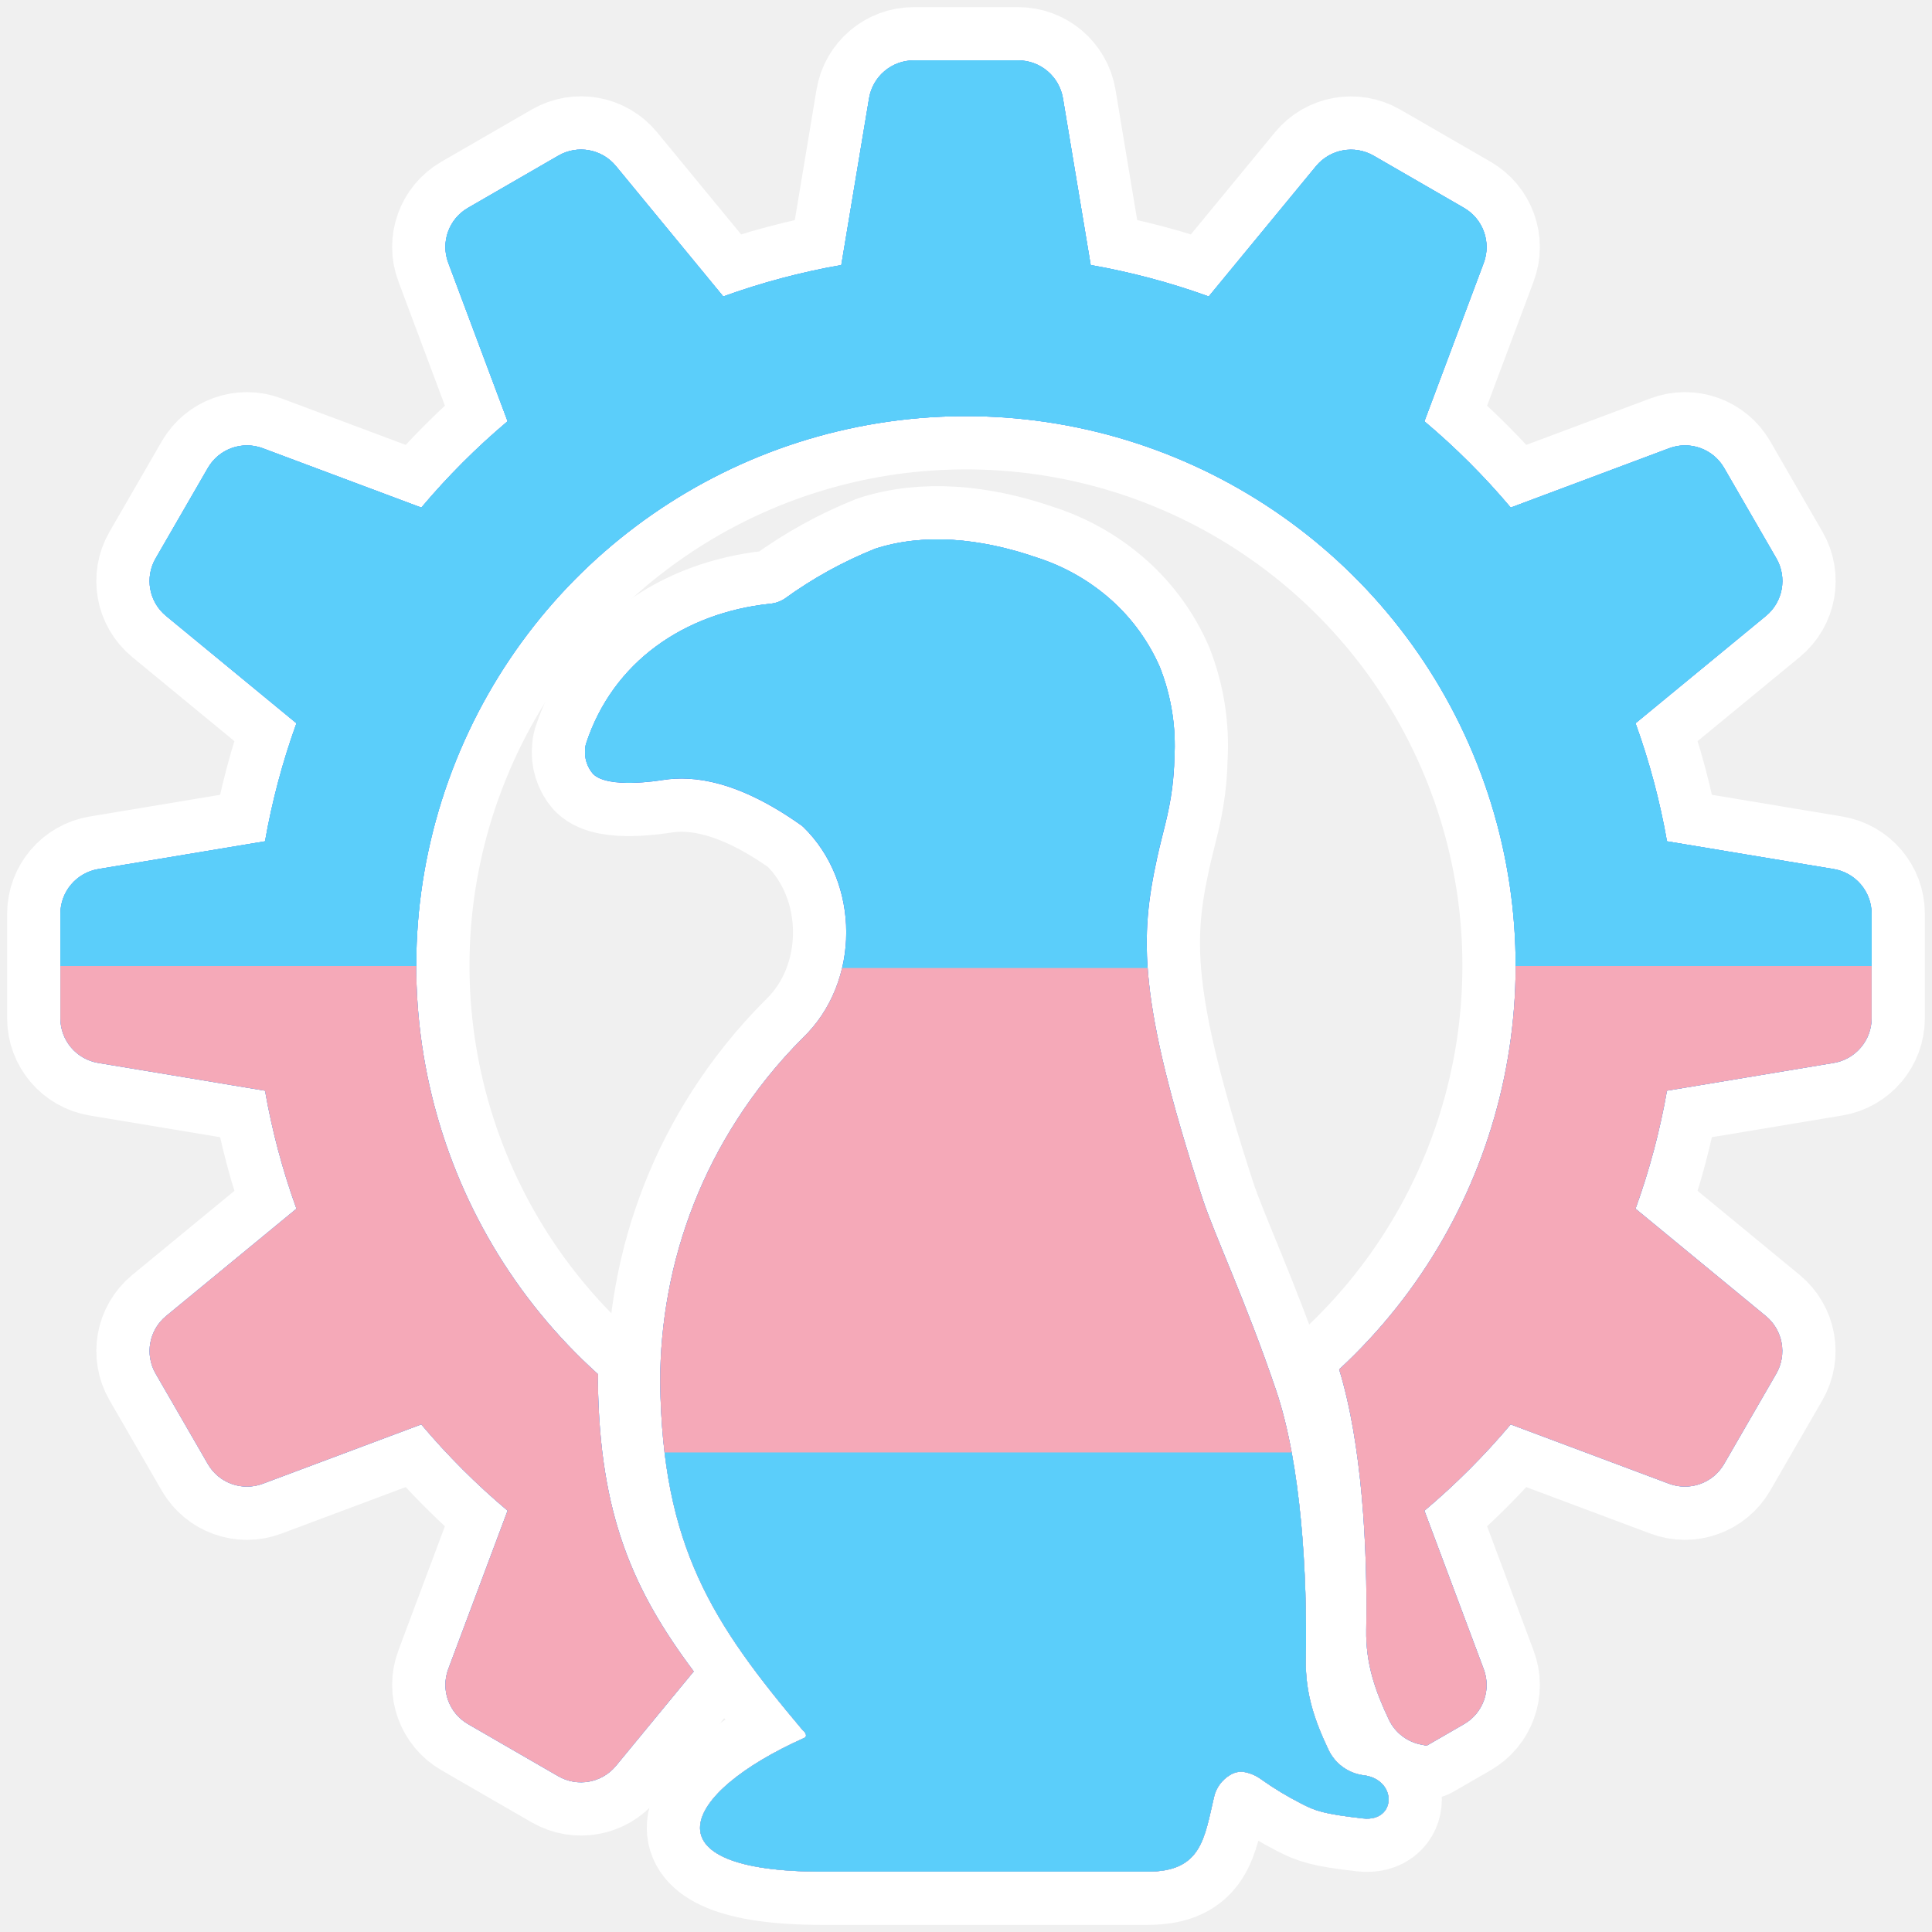
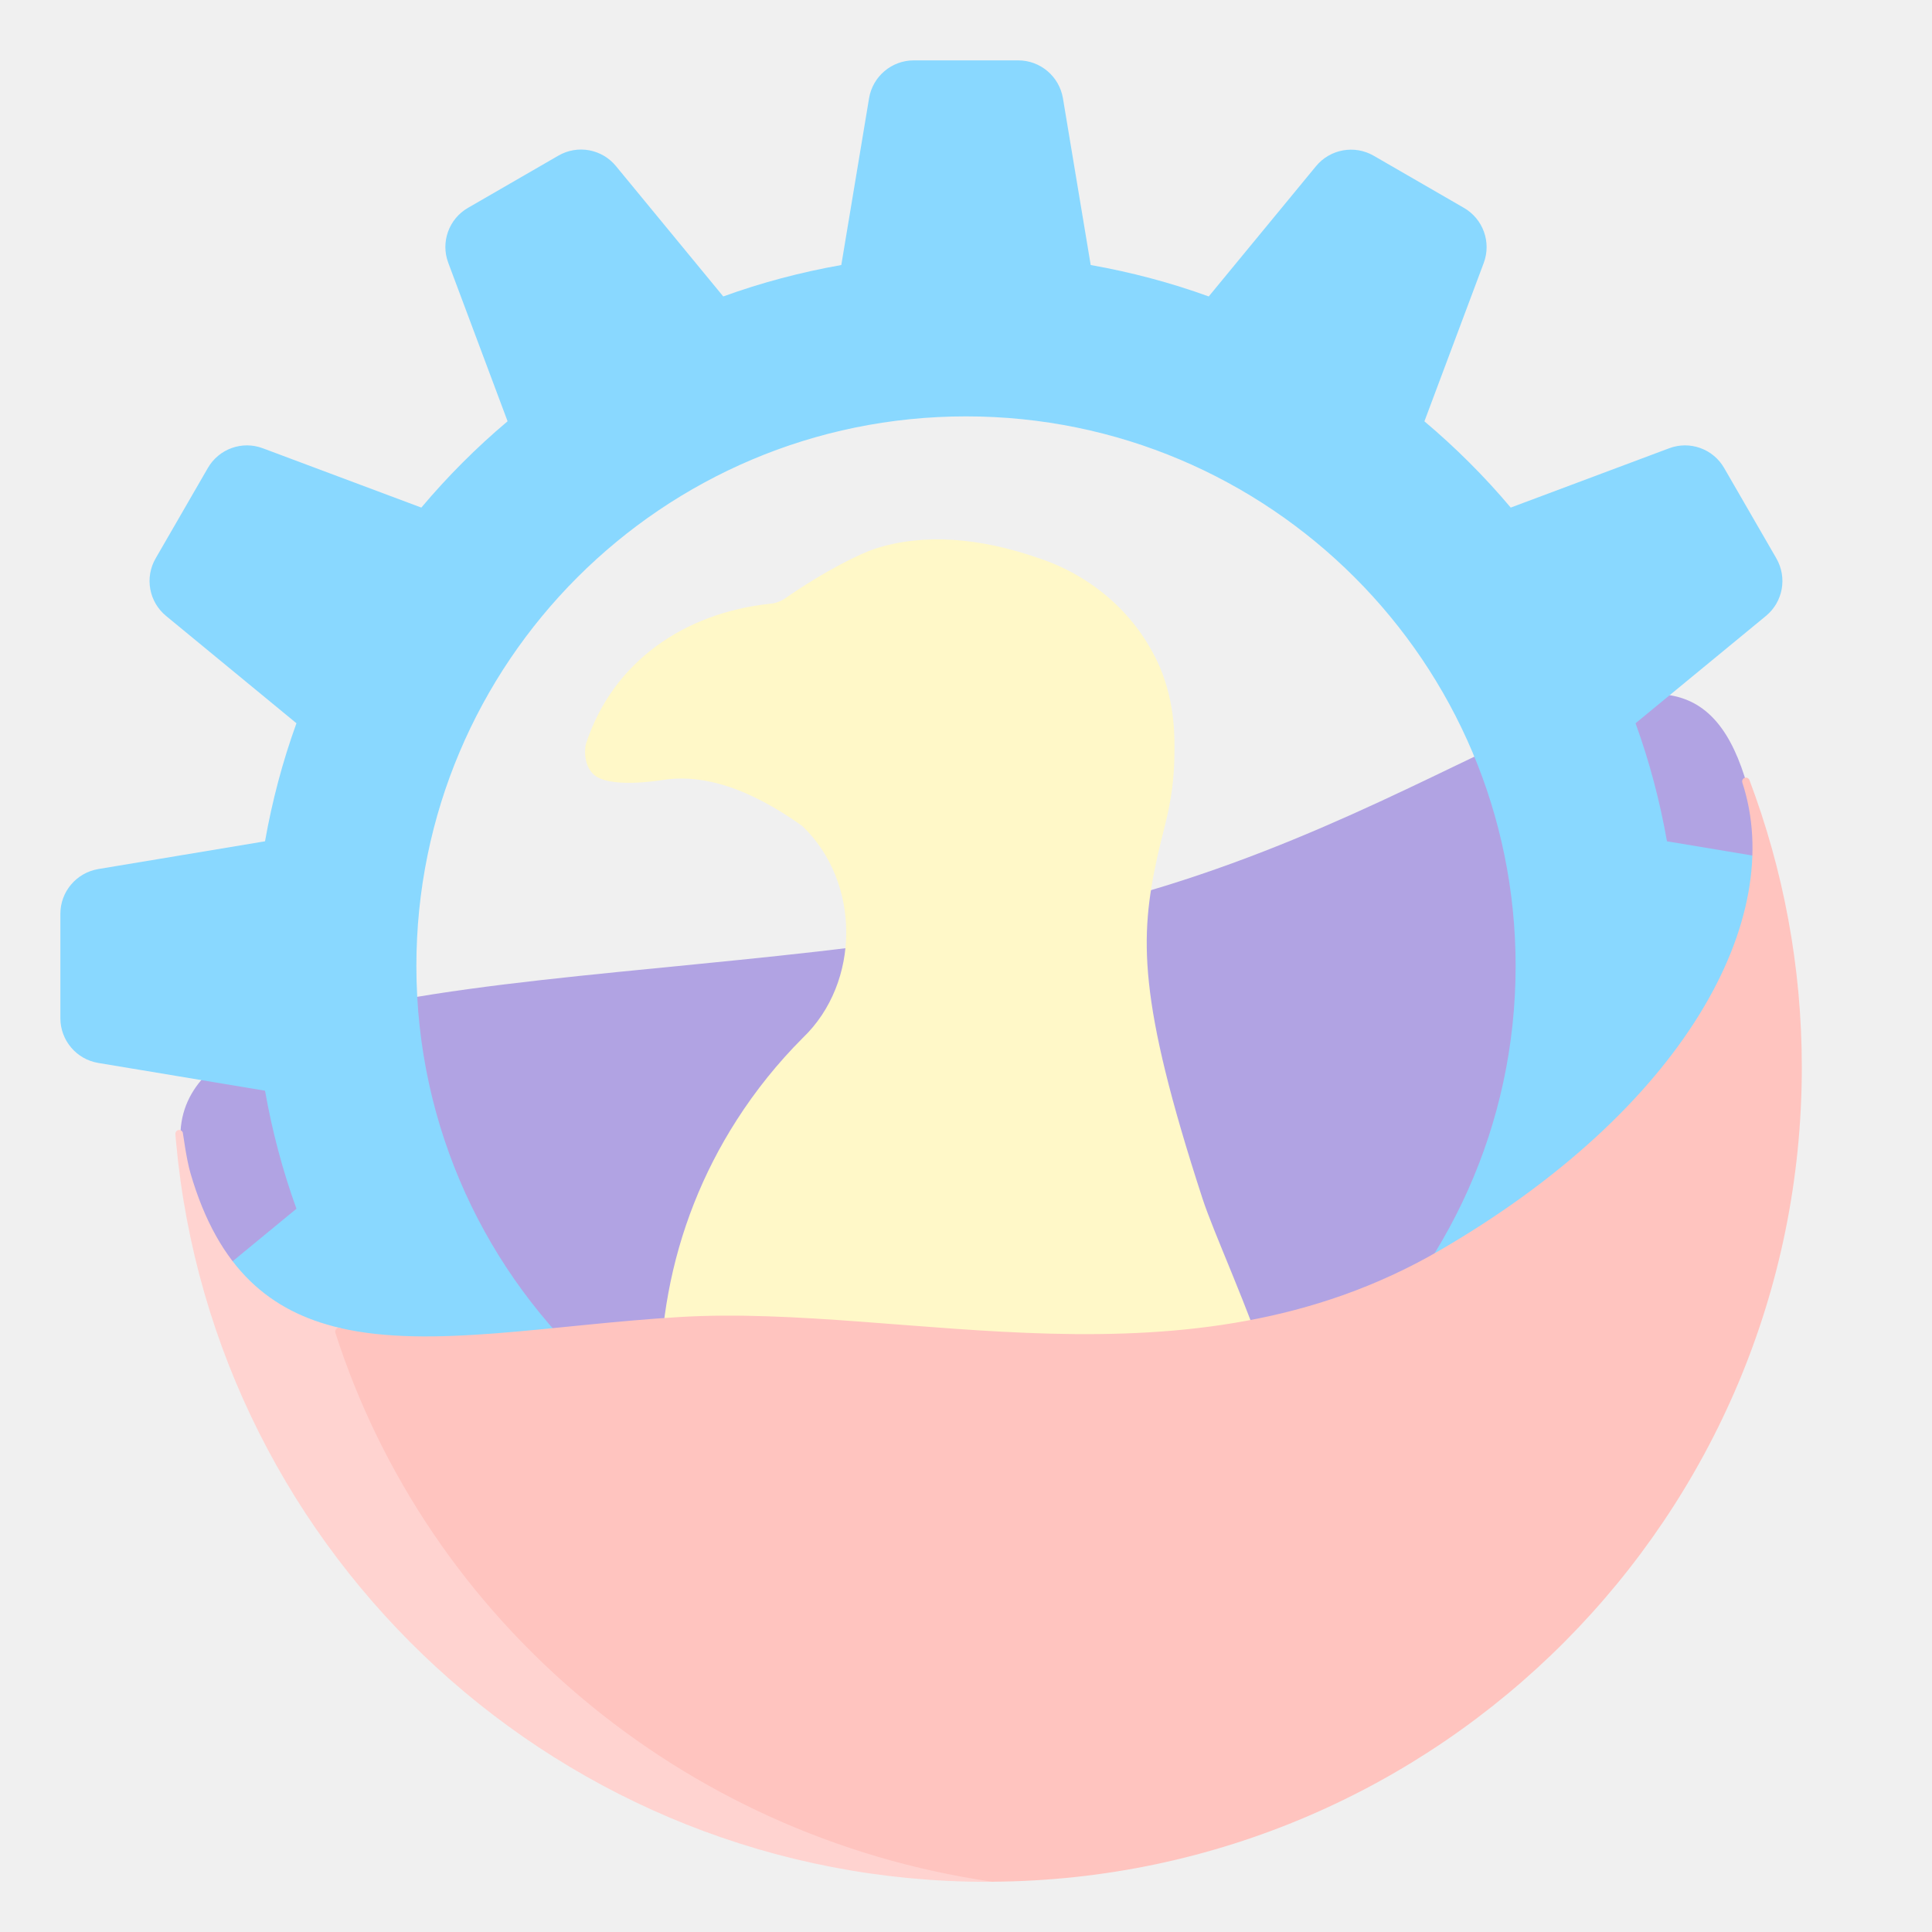
- <svg xmlns="http://www.w3.org/2000/svg" viewBox="0 0 256 256">
+ <svg xmlns="http://www.w3.org/2000/svg" id="Layer_1" viewBox="0 0 1024 1024">
  <defs>
-     <style>.a{fill:none;}.b,.h{fill:#5bcefa;}.b,.c{stroke:#fff;stroke-linecap:round;stroke-linejoin:round;stroke-width:14.109px;}.b,.c,.d,.e,.f,.g,.h,.j{fill-rule:evenodd;}.c,.g{fill:#fff;}.d,.j{fill:#f5a9b8;}.d{fill-opacity:0;}.e{fill:#4242db;}.f{fill:#cc3;}.i{clip-path:url(#a);}.k{clip-path:url(#b);}.l{opacity:0;}</style>
-     <clipPath id="a">
-       <path class="a" d="M121.078,8a6.009,6.009,0,0,0-5.922,5.016l-3.68,22.102a93.746,93.746,0,0,0-15.641,4.164L81.617,22.008a5.984,5.984,0,0,0-7.633-1.383L62.016,27.539a5.979,5.979,0,0,0-2.617,7.289L67.258,55.82a94.909,94.909,0,0,0-11.43,11.438l-21-7.859a5.979,5.979,0,0,0-7.289,2.617L20.625,73.984a5.984,5.984,0,0,0,1.383,7.633L39.281,95.836a93.746,93.746,0,0,0-4.164,15.641l-22.102,3.68A6.017,6.017,0,0,0,8,121.086v13.836a6.009,6.009,0,0,0,5.016,5.922l22.102,3.68a93.72,93.72,0,0,0,4.164,15.64L22.008,174.383a5.998,5.998,0,0,0-1.383,7.633l6.914,11.968a5.979,5.979,0,0,0,7.289,2.617l20.992-7.859a94.911,94.911,0,0,0,11.438,11.43l-7.859,20.983a5.998,5.998,0,0,0,2.617,7.297l11.969,6.914a6.011,6.011,0,0,0,7.633-1.383l10.305-12.515c-8-10.682-12.482-20.72-12.695-38.344,0-.341.018-.683.023-1.024a72.836,72.836,0,1,1,98.195-.648c3.011,9.79,3.78,23.591,3.587,34.507-.08,4.508,1.215,8.135,3.008,11.914a5.973,5.973,0,0,0,4.468,3.328,4.852,4.852,0,0,1,.523.117l4.952-2.858a5.979,5.979,0,0,0,2.617-7.289l-7.859-20.993a94.813,94.813,0,0,0,11.43-11.437l20.983,7.859a5.997,5.997,0,0,0,7.297-2.617l6.914-11.968a6.012,6.012,0,0,0-1.383-7.633l-17.266-14.219a93.616,93.616,0,0,0,4.165-15.64l22.101-3.68A6.017,6.017,0,0,0,248,134.914V121.078a6.008,6.008,0,0,0-5.016-5.922l-22.101-3.68a93.641,93.641,0,0,0-4.165-15.641l17.274-14.219a5.998,5.998,0,0,0,1.383-7.633l-6.914-11.969a5.979,5.979,0,0,0-7.289-2.617l-20.993,7.859a94.81,94.81,0,0,0-11.437-11.43l7.859-20.984a5.997,5.997,0,0,0-2.617-7.297l-11.968-6.914a6.012,6.012,0,0,0-7.633,1.383L160.164,39.281a93.72,93.72,0,0,0-15.64-4.164l-3.68-22.102A6.017,6.017,0,0,0,134.914,8Z" />
+     <style>.cls-1{fill:rgba(255,255,255,0);}.cls-2,.cls-3{fill:none;}.cls-4{clip-path:url(#clippath);}.cls-5{fill:#fff8c8;}.cls-6{fill:#89d8ff;}.cls-7{fill:#b1a3e3;}.cls-3{stroke:rgba(0,0,0,0);}.cls-3,.cls-8,.cls-9{stroke-linejoin:round;stroke-width:4px;}.cls-8{fill:#ffc4bf;stroke:#ffc4bf;stroke-linecap:round;}.cls-10{clip-path:url(#clippath-1);}.cls-11{clip-path:url(#clippath-3);}.cls-12{clip-path:url(#clippath-2);}.cls-9{fill:#ffd3d0;stroke:#ffd3d0;}</style>
+     <clipPath id="clippath">
+       <rect class="cls-2" width="1024" height="1024" />
    </clipPath>
-     <clipPath id="b">
-       <path class="a" d="M180.58,240.95c-5.257-.604-6.3-1-8.202-1.989a42.626,42.626,0,0,1-5.223-3.16,5.474,5.474,0,0,0-2.418-1.023,2.77,2.77,0,0,0-1.71.398,4.582,4.582,0,0,0-2.174,2.986c-1.274,5.45-1.651,9.85-8.79,9.84H108.95c-23.514.01-18.816-10.363-2.444-17.689.572-.234.194-.791-.129-1.036-11.955-14.184-18.634-24.333-18.898-46.148a64.56,64.56,0,0,1,1.075-11.761v-.004a63.737,63.737,0,0,1,9.039-22.909l.005-.011a65.221,65.221,0,0,1,8.78-10.919c7.68-7.356,7.665-20.62,0-28.006-.045,0-.045,0-.045-.045-8.466-6.052-14.444-6.754-18.46-6.127-.652.1-7.336,1.185-9.292-.801l-.017-.017a4.391,4.391,0,0,1-1.019-3.344,2.39,2.39,0,0,1,.094-.601c3.561-10.955,13.126-17.385,24.364-18.579a4.183,4.183,0,0,0,1.951-.662,55.892,55.892,0,0,1,11.992-6.628c6.41-2.084,13.893-1.45,21.454,1.169a27.326,27.326,0,0,1,9.913,5.676,25.764,25.764,0,0,1,6.365,8.815,28.219,28.219,0,0,1,1.93,12.124,36.674,36.674,0,0,1-.291,3.953c-.449,3.498-1.309,6.07-1.994,9.229-2.27,10.464-2.607,18.651,5.997,45.08,1.575,4.835,5.755,13.628,9.765,25.456,3.334,9.834,4.148,24.374,3.946,35.743-.08,4.509,1.216,8.138,3.01,11.917a5.983,5.983,0,0,0,4.471,3.33C185.198,235.654,185.105,241.47,180.58,240.95Z" />
+     <clipPath id="clippath-1">
+       <path class="cls-2" d="M0,0V638.938s32.005-16.688,99-16.688c35.355,120.208,141.417,84.852,261.625,77.781,120.208-7.071,268.712,42.438,403.063-35.343,134.35-77.782,182.837-178.777,162.624-247.5,65.691,0,97.688,23.031,97.688,23.031V0H0Z" />
+     </clipPath>
+     <clipPath id="clippath-2">
+       <path class="cls-2" d="M0,0V638.938s32.005-16.688,99-16.688c35.355,120.208,141.417,84.852,261.625,77.781,120.208-7.071,268.712,42.438,403.063-35.343,134.35-77.782,182.837-178.777,162.624-247.5,65.691,0,97.688,23.031,97.688,23.031V0H0Z" />
+     </clipPath>
+     <clipPath id="clippath-3">
+       <path class="cls-2" d="M0,0V638.938s32.005-16.688,99-16.688c35.355,120.208,141.417,84.852,261.625,77.781,120.208-7.071,268.712,42.438,403.063-35.343,134.35-77.782,182.837-178.777,162.624-247.5,65.691,0,97.688,23.031,97.688,23.031V0H0Z" />
    </clipPath>
  </defs>
-   <path class="b" d="M121.078,8a6.009,6.009,0,0,0-5.922,5.016l-3.68,22.102a93.746,93.746,0,0,0-15.641,4.164L81.617,22.008a5.984,5.984,0,0,0-7.633-1.383L62.016,27.539a5.979,5.979,0,0,0-2.617,7.289L67.258,55.82a94.909,94.909,0,0,0-11.43,11.438l-21-7.859a5.979,5.979,0,0,0-7.289,2.617L20.625,73.984a5.984,5.984,0,0,0,1.383,7.633L39.281,95.836a93.746,93.746,0,0,0-4.164,15.641l-22.102,3.68A6.017,6.017,0,0,0,8,121.086v13.836a6.009,6.009,0,0,0,5.016,5.922l22.102,3.68a93.72,93.72,0,0,0,4.164,15.64L22.008,174.383a5.998,5.998,0,0,0-1.383,7.633l6.914,11.968a5.979,5.979,0,0,0,7.289,2.617l20.992-7.859a94.911,94.911,0,0,0,11.438,11.43l-7.859,20.983a5.998,5.998,0,0,0,2.617,7.297l11.969,6.914a6.011,6.011,0,0,0,7.633-1.383l10.305-12.515c-8-10.682-12.482-20.72-12.695-38.344,0-.341.018-.683.023-1.024a72.836,72.836,0,1,1,98.195-.648c3.011,9.79,3.78,23.591,3.587,34.507-.08,4.508,1.215,8.135,3.008,11.914a5.973,5.973,0,0,0,4.468,3.328,4.852,4.852,0,0,1,.523.117l4.952-2.858a5.979,5.979,0,0,0,2.617-7.289l-7.859-20.993a94.813,94.813,0,0,0,11.43-11.437l20.983,7.859a5.997,5.997,0,0,0,7.297-2.617l6.914-11.968a6.012,6.012,0,0,0-1.383-7.633l-17.266-14.219a93.616,93.616,0,0,0,4.165-15.64l22.101-3.68A6.017,6.017,0,0,0,248,134.914V121.078a6.008,6.008,0,0,0-5.016-5.922l-22.101-3.68a93.641,93.641,0,0,0-4.165-15.641l17.274-14.219a5.998,5.998,0,0,0,1.383-7.633l-6.914-11.969a5.979,5.979,0,0,0-7.289-2.617l-20.993,7.859a94.81,94.81,0,0,0-11.437-11.43l7.859-20.984a5.997,5.997,0,0,0-2.617-7.297l-11.968-6.914a6.012,6.012,0,0,0-7.633,1.383L160.164,39.281a93.72,93.72,0,0,0-15.64-4.164l-3.68-22.102A6.017,6.017,0,0,0,134.914,8Z" />
-   <path class="b" d="M180.58,240.95c-5.257-.604-6.3-1-8.202-1.989a42.626,42.626,0,0,1-5.223-3.16,5.474,5.474,0,0,0-2.418-1.023,2.77,2.77,0,0,0-1.71.398,4.582,4.582,0,0,0-2.174,2.986c-1.274,5.45-1.651,9.85-8.79,9.84H108.95c-23.514.01-18.816-10.363-2.444-17.689.572-.234.194-.791-.129-1.036-11.955-14.184-18.634-24.333-18.898-46.148a64.56,64.56,0,0,1,1.075-11.761v-.004a63.737,63.737,0,0,1,9.039-22.909l.005-.011a65.221,65.221,0,0,1,8.78-10.919c7.68-7.356,7.665-20.62,0-28.006-.045,0-.045,0-.045-.045-8.466-6.052-14.444-6.754-18.46-6.127-.652.1-7.336,1.185-9.292-.801l-.017-.017a4.391,4.391,0,0,1-1.019-3.344,2.39,2.39,0,0,1,.094-.601c3.561-10.955,13.126-17.385,24.364-18.579a4.183,4.183,0,0,0,1.951-.662,55.892,55.892,0,0,1,11.992-6.628c6.41-2.084,13.893-1.45,21.454,1.169a27.326,27.326,0,0,1,9.913,5.676,25.764,25.764,0,0,1,6.365,8.815,28.219,28.219,0,0,1,1.93,12.124,36.674,36.674,0,0,1-.291,3.953c-.449,3.498-1.309,6.07-1.994,9.229-2.27,10.464-2.607,18.651,5.997,45.08,1.575,4.835,5.755,13.628,9.765,25.456,3.334,9.834,4.148,24.374,3.946,35.743-.08,4.509,1.216,8.138,3.01,11.917a5.983,5.983,0,0,0,4.471,3.33C185.198,235.654,185.105,241.47,180.58,240.95Z" />
-   <path class="c" d="M98.255,86.035c-8.506.21-13.529,9.504-13.83,10.751a2.188,2.188,0,0,0,.029,1.12,1.607,1.607,0,0,0,.77.923,1.419,1.419,0,0,0,1.018.088c.583-.112.949-.215,1.577-.309,2.155-.322,8.288.427,13.414,1.801a1.37,1.37,0,0,0,1.684-.978c1.085-4.207,1.281-11.726-2.906-13.191A4.657,4.657,0,0,0,98.255,86.035Z" />
-   <path class="c" d="M119.225,89.978c-4.098-.048-4.089-6.343,0-6.364C123.371,83.627,123.375,89.939,119.225,89.978Z" />
-   <path class="c" d="M109.376,146.095c-.927,1.146-1.888,2.49-1.888,2.49-.694.971-1.235,1.795-1.598,2.361l-.004.009a54.616,54.616,0,0,0-7.743,19.626v.004a55.306,55.306,0,0,0-.921,10.075,58.06,58.06,0,0,0,3.276,19.499,52.129,52.129,0,0,0,8.836,15.224,23.177,23.177,0,0,0,11.016,7.354c.029.009.059.018.088.027,1.227.372,16.164,4.112,23.195-1.308,6.242-4.811-5.315-33.462-8.922-40.635-2.803-5.576-5.789-11.113-7.051-14.517-2.912-7.852-2.75-15.022-5.14-24.121a4.31,4.31,0,0,0-2.274-2.999C116.598,137.758,110.439,144.78,109.376,146.095Z" />
-   <path class="d" d="M76.107,163.725c7.546,1.934,19.843,3.266,37.158,2.379,11.299-.58-15.46-17.689-15.46-17.689s-7.338,7.338-22.013,7.959" />
-   <path class="e" d="M121.078,8a6.009,6.009,0,0,0-5.922,5.016l-3.68,22.102a93.746,93.746,0,0,0-15.641,4.164L81.617,22.008a5.984,5.984,0,0,0-7.633-1.383L62.016,27.539a5.979,5.979,0,0,0-2.617,7.289L67.258,55.82a94.909,94.909,0,0,0-11.43,11.438l-21-7.859a5.979,5.979,0,0,0-7.289,2.617L20.625,73.984a5.984,5.984,0,0,0,1.383,7.633L39.281,95.836a93.746,93.746,0,0,0-4.164,15.641l-22.102,3.68A6.017,6.017,0,0,0,8,121.086v13.836a6.009,6.009,0,0,0,5.016,5.922l22.102,3.68a93.72,93.72,0,0,0,4.164,15.64L22.008,174.383a5.998,5.998,0,0,0-1.383,7.633l6.914,11.968a5.979,5.979,0,0,0,7.289,2.617l20.992-7.859a94.911,94.911,0,0,0,11.438,11.43l-7.859,20.983a5.998,5.998,0,0,0,2.617,7.297l11.969,6.914a6.011,6.011,0,0,0,7.633-1.383l10.305-12.515c-8-10.682-12.482-20.72-12.695-38.344,0-.341.018-.683.023-1.024a72.836,72.836,0,1,1,98.195-.648c3.011,9.79,3.78,23.591,3.587,34.507-.08,4.508,1.215,8.135,3.008,11.914a5.973,5.973,0,0,0,4.468,3.328,4.852,4.852,0,0,1,.523.117l4.952-2.858a5.979,5.979,0,0,0,2.617-7.289l-7.859-20.993a94.813,94.813,0,0,0,11.43-11.437l20.983,7.859a5.997,5.997,0,0,0,7.297-2.617l6.914-11.968a6.012,6.012,0,0,0-1.383-7.633l-17.266-14.219a93.616,93.616,0,0,0,4.165-15.64l22.101-3.68A6.017,6.017,0,0,0,248,134.914V121.078a6.008,6.008,0,0,0-5.016-5.922l-22.101-3.68a93.641,93.641,0,0,0-4.165-15.641l17.274-14.219a5.998,5.998,0,0,0,1.383-7.633l-6.914-11.969a5.979,5.979,0,0,0-7.289-2.617l-20.993,7.859a94.81,94.81,0,0,0-11.437-11.43l7.859-20.984a5.997,5.997,0,0,0-2.617-7.297l-11.968-6.914a6.012,6.012,0,0,0-7.633,1.383L160.164,39.281a93.72,93.72,0,0,0-15.64-4.164l-3.68-22.102A6.017,6.017,0,0,0,134.914,8Z" />
-   <path class="e" d="M180.58,240.95c-5.257-.604-6.3-1-8.202-1.989a42.626,42.626,0,0,1-5.223-3.16,5.474,5.474,0,0,0-2.418-1.023,2.77,2.77,0,0,0-1.71.398,4.582,4.582,0,0,0-2.174,2.986c-1.274,5.45-1.651,9.85-8.79,9.84H108.95c-23.514.01-18.816-10.363-2.444-17.689.572-.234.194-.791-.129-1.036-11.955-14.184-18.634-24.333-18.898-46.148a64.56,64.56,0,0,1,1.075-11.761v-.004a63.737,63.737,0,0,1,9.039-22.909l.005-.011a65.221,65.221,0,0,1,8.78-10.919c7.68-7.356,7.665-20.62,0-28.006-.045,0-.045,0-.045-.045-8.466-6.052-14.444-6.754-18.46-6.127-.652.1-7.336,1.185-9.292-.801l-.017-.017a4.391,4.391,0,0,1-1.019-3.344,2.39,2.39,0,0,1,.094-.601c3.561-10.955,13.126-17.385,24.364-18.579a4.183,4.183,0,0,0,1.951-.662,55.892,55.892,0,0,1,11.992-6.628c6.41-2.084,13.893-1.45,21.454,1.169a27.326,27.326,0,0,1,9.913,5.676,25.764,25.764,0,0,1,6.365,8.815,28.219,28.219,0,0,1,1.93,12.124,36.674,36.674,0,0,1-.291,3.953c-.449,3.498-1.309,6.07-1.994,9.229-2.27,10.464-2.607,18.651,5.997,45.08,1.575,4.835,5.755,13.628,9.765,25.456,3.334,9.834,4.148,24.374,3.946,35.743-.08,4.509,1.216,8.138,3.01,11.917a5.983,5.983,0,0,0,4.471,3.33C185.198,235.654,185.105,241.47,180.58,240.95Z" />
-   <path class="f" d="M98.255,86.035c-8.506.21-13.529,9.504-13.83,10.751a2.188,2.188,0,0,0,.029,1.12,1.607,1.607,0,0,0,.77.923,1.419,1.419,0,0,0,1.018.088c.583-.112.949-.215,1.577-.309,2.155-.322,8.288.427,13.414,1.801a1.37,1.37,0,0,0,1.684-.978c1.085-4.207,1.281-11.726-2.906-13.191A4.657,4.657,0,0,0,98.255,86.035Z" />
-   <path class="g" d="M119.225,89.978c-4.098-.048-4.089-6.343,0-6.364C123.371,83.627,123.375,89.939,119.225,89.978Z" />
-   <path class="g" d="M109.376,146.095c-.927,1.146-1.888,2.49-1.888,2.49-.694.971-1.235,1.795-1.598,2.361l-.004.009a54.616,54.616,0,0,0-7.743,19.626v.004a55.306,55.306,0,0,0-.921,10.075,58.06,58.06,0,0,0,3.276,19.499,52.129,52.129,0,0,0,8.836,15.224,23.177,23.177,0,0,0,11.016,7.354c.029.009.059.018.088.027,1.227.372,16.164,4.112,23.195-1.308,6.242-4.811-5.315-33.462-8.922-40.635-2.803-5.576-5.789-11.113-7.051-14.517-2.912-7.852-2.75-15.022-5.14-24.121a4.31,4.31,0,0,0-2.274-2.999C116.598,137.758,110.439,144.78,109.376,146.095Z" />
-   <path class="h" d="M121.078,8a6.009,6.009,0,0,0-5.922,5.016l-3.68,22.102a93.746,93.746,0,0,0-15.641,4.164L81.617,22.008a5.984,5.984,0,0,0-7.633-1.383L62.016,27.539a5.979,5.979,0,0,0-2.617,7.289L67.258,55.82a94.909,94.909,0,0,0-11.43,11.438l-21-7.859a5.979,5.979,0,0,0-7.289,2.617L20.625,73.984a5.984,5.984,0,0,0,1.383,7.633L39.281,95.836a93.746,93.746,0,0,0-4.164,15.641l-22.102,3.68A6.017,6.017,0,0,0,8,121.086v13.836a6.009,6.009,0,0,0,5.016,5.922l22.102,3.68a93.72,93.72,0,0,0,4.164,15.64L22.008,174.383a5.998,5.998,0,0,0-1.383,7.633l6.914,11.968a5.979,5.979,0,0,0,7.289,2.617l20.992-7.859a94.911,94.911,0,0,0,11.438,11.43l-7.859,20.983a5.998,5.998,0,0,0,2.617,7.297l11.969,6.914a6.011,6.011,0,0,0,7.633-1.383l10.305-12.515c-8-10.682-12.482-20.72-12.695-38.344,0-.341.018-.683.023-1.024a72.836,72.836,0,1,1,98.195-.648c3.011,9.79,3.78,23.591,3.587,34.507-.08,4.508,1.215,8.135,3.008,11.914a5.973,5.973,0,0,0,4.468,3.328,4.852,4.852,0,0,1,.523.117l4.952-2.858a5.979,5.979,0,0,0,2.617-7.289l-7.859-20.993a94.813,94.813,0,0,0,11.43-11.437l20.983,7.859a5.997,5.997,0,0,0,7.297-2.617l6.914-11.968a6.012,6.012,0,0,0-1.383-7.633l-17.266-14.219a93.616,93.616,0,0,0,4.165-15.64l22.101-3.68A6.017,6.017,0,0,0,248,134.914V121.078a6.008,6.008,0,0,0-5.016-5.922l-22.101-3.68a93.641,93.641,0,0,0-4.165-15.641l17.274-14.219a5.998,5.998,0,0,0,1.383-7.633l-6.914-11.969a5.979,5.979,0,0,0-7.289-2.617l-20.993,7.859a94.81,94.81,0,0,0-11.437-11.43l7.859-20.984a5.997,5.997,0,0,0-2.617-7.297l-11.968-6.914a6.012,6.012,0,0,0-7.633,1.383L160.164,39.281a93.72,93.72,0,0,0-15.64-4.164l-3.68-22.102A6.017,6.017,0,0,0,134.914,8Z" />
-   <g class="i">
-     <path class="h" d="M0-.266H256V128H0Z" />
-     <path class="j" d="M0,128H256V256H0Z" />
-   </g>
-   <path class="h" d="M180.58,240.95c-5.257-.604-6.3-1-8.202-1.989a42.626,42.626,0,0,1-5.223-3.16,5.474,5.474,0,0,0-2.418-1.023,2.77,2.77,0,0,0-1.71.398,4.582,4.582,0,0,0-2.174,2.986c-1.274,5.45-1.651,9.85-8.79,9.84H108.95c-23.514.01-18.816-10.363-2.444-17.689.572-.234.194-.791-.129-1.036-11.955-14.184-18.634-24.333-18.898-46.148a64.56,64.56,0,0,1,1.075-11.761v-.004a63.737,63.737,0,0,1,9.039-22.909l.005-.011a65.221,65.221,0,0,1,8.78-10.919c7.68-7.356,7.665-20.62,0-28.006-.045,0-.045,0-.045-.045-8.466-6.052-14.444-6.754-18.46-6.127-.652.1-7.336,1.185-9.292-.801l-.017-.017a4.391,4.391,0,0,1-1.019-3.344,2.39,2.39,0,0,1,.094-.601c3.561-10.955,13.126-17.385,24.364-18.579a4.183,4.183,0,0,0,1.951-.662,55.892,55.892,0,0,1,11.992-6.628c6.41-2.084,13.893-1.45,21.454,1.169a27.326,27.326,0,0,1,9.913,5.676,25.764,25.764,0,0,1,6.365,8.815,28.219,28.219,0,0,1,1.93,12.124,36.674,36.674,0,0,1-.291,3.953c-.449,3.498-1.309,6.07-1.994,9.229-2.27,10.464-2.607,18.651,5.997,45.08,1.575,4.835,5.755,13.628,9.765,25.456,3.334,9.834,4.148,24.374,3.946,35.743-.08,4.509,1.216,8.138,3.01,11.917a5.983,5.983,0,0,0,4.471,3.33C185.198,235.654,185.105,241.47,180.58,240.95Z" />
-   <g class="k">
-     <path class="h" d="M0,0H256V101.698H0Z" />
-     <path class="j" d="M0,128.266H256V256.267H0Z" />
-     <path class="h" d="M0,192.457H256v63.81H0Z" />
-   </g>
-   <g class="l">
-     <path class="g" d="M98.255,86.035c-8.506.21-13.529,9.504-13.83,10.751a2.188,2.188,0,0,0,.029,1.12,1.607,1.607,0,0,0,.77.923,1.419,1.419,0,0,0,1.018.088c.583-.112.949-.215,1.577-.309,2.155-.322,8.288.427,13.414,1.801a1.37,1.37,0,0,0,1.684-.978c1.085-4.207,1.281-11.726-2.906-13.191A4.657,4.657,0,0,0,98.255,86.035Z" />
-     <path class="g" d="M119.225,89.978c-4.098-.048-4.089-6.343,0-6.364C123.371,83.627,123.375,89.939,119.225,89.978Z" />
-     <path class="g" d="M109.376,146.095c-.927,1.146-1.888,2.49-1.888,2.49-.694.971-1.235,1.795-1.598,2.361l-.004.009a54.616,54.616,0,0,0-7.743,19.626v.004a55.306,55.306,0,0,0-.921,10.075,58.06,58.06,0,0,0,3.276,19.499,52.129,52.129,0,0,0,8.836,15.224,23.177,23.177,0,0,0,11.016,7.354c.029.009.059.018.088.027,1.227.372,16.164,4.112,23.195-1.308,6.242-4.811-5.315-33.462-8.922-40.635-2.803-5.576-5.789-11.113-7.051-14.517-2.912-7.852-2.75-15.022-5.14-24.121a4.31,4.31,0,0,0-2.274-2.999C116.598,137.758,110.439,144.78,109.376,146.095Z" />
+   <g class="cls-4">
+     <g id="Layer-1">
+       <path class="cls-3" d="M98.995,622.254c-35.355-120.208,196.222-238.649,403.051-289.914,206.829-51.265,388.909-35.355,424.264,84.853" />
+       <path class="cls-3" d="M98.995,622.254c-35.355-120.208,196.222-238.649,403.051-289.914,206.829-51.265,388.909-35.355,424.264,84.853" />
+       <path class="cls-7" d="M98.995,622.254c35.355,120.208,141.421,84.853,261.629,77.782,120.209-7.071,268.701,42.426,403.051-35.356,134.351-77.781,182.306-176.677,162.635-247.487-33.538-120.728-139.481,11.542-346.31,62.807-206.829,51.265-516.953,19.94-481.597,140.148" />
+       <g class="cls-10">
+         <path class="cls-5" d="M722.318,963.799c-21.026-2.417-25.199-4.004-32.803-7.957-7.258-3.711-14.24-7.937-20.894-12.646-2.847-2.125-6.166-3.528-9.674-4.09-2.392-.226-4.793,.332-6.84,1.59-4.446,2.587-7.602,6.92-8.7,11.945-5.097,21.8-6.6,39.397-35.159,39.359h-172.447c-94.055,.038-75.265-41.451-9.775-70.755,2.289-.936,.776-3.165-.518-4.141-47.82-56.739-74.537-97.333-75.592-184.592-.008-15.78,1.432-31.527,4.3-47.044v-.02c5.98-32.606,18.26-63.733,36.153-91.639l.02-.04c10.103-15.779,21.877-30.424,35.119-43.679,30.719-29.425,30.659-82.481,0-112.025q-.179,0-.179-.18c-33.865-24.208-57.775-27.016-73.841-24.507-2.608,.398-29.345,4.738-37.169-3.205l-.067-.068c-4.693-4.804-4.208-11.917-4.074-13.376,.021-.814,.147-1.622,.375-2.404,14.242-43.82,52.504-69.539,97.456-74.314,2.781-.218,5.464-1.128,7.804-2.648,21.892-15.179,40.389-24.048,47.967-26.513,25.64-8.338,55.57-5.8,85.816,4.677,14.668,4.69,28.179,12.427,39.649,22.703,10.897,9.809,19.577,21.829,25.462,35.258,8.286,19.659,7.937,37.483,7.721,48.499-.105,5.287-.493,10.565-1.164,15.811-1.793,13.992-5.237,24.282-7.977,36.915-9.077,41.858-10.431,74.603,23.987,180.321,6.296,19.339,23.022,54.513,39.059,101.822,13.335,39.338,16.592,97.495,15.786,142.977-.319,18.033,4.868,32.552,12.038,47.666,1.744,3.676,7.813,12.348,17.887,13.316,18.748,1.803,18.377,25.064,.274,22.984Z" />
+       </g>
+       <g class="cls-12">
+         <path class="cls-6" d="M484.312,32c-11.712,0-21.767,8.495-23.687,20.062l-14.719,88.406c-21.525,3.804-42.462,9.368-62.562,16.656l-56.875-69.094c-7.44-9.072-20.355-11.435-30.531-5.531l-47.876,27.656c-10.175,5.856-14.596,18.212-10.468,29.156l31.437,83.969c-16.517,13.915-31.803,29.234-45.719,45.75l-84-31.437c-10.944-4.128-23.3,.293-29.156,10.468l-27.656,47.876c-5.904,10.175-3.541,23.091,5.531,30.531l69.094,56.875c-7.288,20.1-12.852,41.037-16.656,62.562l-88.406,14.719c-11.568,1.968-20.062,11.959-20.062,23.719v55.344c0,11.712,8.495,21.767,20.062,23.687l88.406,14.719c3.804,21.525,9.368,42.462,16.656,62.562l-69.094,56.875c-9.072,7.44-11.387,20.355-5.531,30.531l27.656,47.876c5.856,10.176,18.213,14.596,29.156,10.468l83.969-31.437c13.915,16.517,29.234,31.803,45.75,45.719l-31.437,83.937c-4.128,10.992,.34,23.331,10.468,29.187l47.876,27.657c10.176,5.856,23.091,3.493,30.531-5.531l41.219-50.063c-32.002-42.731-49.929-82.877-50.782-153.375,0-1.366,.071-2.728,.094-4.094-59.137-53.318-96.312-130.514-96.312-216.406,0-160.886,130.426-291.312,291.312-291.312,160.886-.001,291.313,130.426,291.312,291.312,0,84.524-36.029,160.598-93.531,213.812,12.04,39.165,15.117,94.364,14.344,138.032-.319,18.032,4.861,32.541,12.031,47.656,1.744,3.676,7.801,12.344,17.875,13.312,.775,.075,1.384,.325,2.094,.469l19.813-11.437c10.176-5.856,14.596-18.213,10.468-29.156l-31.437-83.969c16.517-13.915,31.803-29.234,45.719-45.75l83.937,31.437c10.992,4.128,23.331-.34,29.187-10.468l27.657-47.876c5.856-10.176,3.493-23.091-5.531-30.531l-69.063-56.875c7.288-20.1,12.852-41.037,16.656-62.562l88.407-14.719c11.567-1.968,20.062-11.959,20.062-23.719v-55.344c0-11.712-8.495-21.767-20.062-23.687l-88.407-14.719c-3.804-21.525-9.368-42.462-16.656-62.562l69.094-56.875c9.072-7.44,11.387-20.355,5.531-30.531l-27.656-47.876c-5.856-10.176-18.213-14.596-29.156-10.468l-83.969,31.437c-13.915-16.517-29.234-31.803-45.75-45.719l31.437-83.937c4.128-10.992-.34-23.331-10.468-29.187l-47.876-27.657c-10.176-5.856-23.091-3.493-30.531,5.531l-56.875,69.062c-20.1-7.288-41.037-12.852-62.562-16.656l-14.719-88.406c-1.968-11.568-11.959-20.062-23.719-20.062h-55.344Z" />
+       </g>
+       <g class="cls-11">
+         <path class="cls-1" d="M484.312,32c-11.712,0-21.767,8.495-23.687,20.062l-14.719,88.406c-21.525,3.804-42.462,9.368-62.562,16.656l-56.875-69.094c-7.44-9.072-20.355-11.435-30.531-5.531l-47.876,27.656c-10.175,5.856-14.596,18.212-10.468,29.156l31.437,83.969c-16.517,13.915-31.803,29.234-45.719,45.75l-84-31.437c-10.944-4.128-23.3,.293-29.156,10.468l-27.656,47.876c-5.904,10.175-3.541,23.091,5.531,30.531l69.094,56.875c-7.288,20.1-12.852,41.037-16.656,62.562l-88.406,14.719c-11.568,1.968-20.062,11.959-20.062,23.719v55.344c0,11.712,8.495,21.767,20.062,23.687l88.406,14.719c3.804,21.525,9.368,42.462,16.656,62.562l-69.094,56.875c-9.072,7.44-11.387,20.355-5.531,30.531l27.656,47.876c5.856,10.176,18.213,14.596,29.156,10.468l83.969-31.437c13.915,16.517,29.234,31.803,45.75,45.719l-31.437,83.937c-4.128,10.992,.34,23.331,10.468,29.187l47.876,27.657c10.176,5.856,23.091,3.493,30.531-5.531l41.219-50.063c-32.002-42.731-49.929-82.877-50.782-153.375,0-1.366,.071-2.728,.094-4.094-59.137-53.318-96.312-130.514-96.312-216.406,0-160.886,130.426-291.312,291.312-291.312,160.886-.001,291.313,130.426,291.312,291.312,0,84.524-36.029,160.598-93.531,213.812,12.04,39.165,15.117,94.364,14.344,138.032-.319,18.032,4.861,32.541,12.031,47.656,1.744,3.676,7.801,12.344,17.875,13.312,.775,.075,1.384,.325,2.094,.469l19.813-11.437c10.176-5.856,14.596-18.213,10.468-29.156l-31.437-83.969c16.517-13.915,31.803-29.234,45.719-45.75l83.937,31.437c10.992,4.128,23.331-.34,29.187-10.468l27.657-47.876c5.856-10.176,3.493-23.091-5.531-30.531l-69.063-56.875c7.288-20.1,12.852-41.037,16.656-62.562l88.407-14.719c11.567-1.968,20.062-11.959,20.062-23.719v-55.344c0-11.712-8.495-21.767-20.062-23.687l-88.407-14.719c-3.804-21.525-9.368-42.462-16.656-62.562l69.094-56.875c9.072-7.44,11.387-20.355,5.531-30.531l-27.656-47.876c-5.856-10.176-18.213-14.596-29.156-10.468l-83.969,31.437c-13.915-16.517-29.234-31.803-45.75-45.719l31.437-83.937c4.128-10.992-.34-23.331-10.468-29.187l-47.876-27.657c-10.176-5.856-23.091-3.493-30.531,5.531l-56.875,69.062c-20.1-7.288-41.037-12.852-62.562-16.656l-14.719-88.406c-1.968-11.568-11.959-20.062-23.719-20.062h-55.344Z" />
+       </g>
+       <path class="cls-3" d="M922.781,407.11c19.491,49.064,30.205,102.568,30.205,158.575,0,237.332-192.395,429.727-429.727,429.727-224.019,0-408.002-171.417-427.937-390.24" />
+       <path class="cls-3" d="M926.312,417.188c20.213,68.723-28.274,169.718-162.624,247.5-134.351,77.781-282.855,28.272-403.063,35.343-120.208,7.071-226.27,42.427-261.625-77.781C32.005,622.25,0,638.938,0,638.938v385.062H1024V440.219s-31.997-23.031-97.688-23.031Z" />
+       <path class="cls-9" d="M94.969,600.906c-.054-.182,.048,.999,.344,4.25,19.934,218.824,203.918,390.25,427.938,390.25,.901,0,1.788-.057,2.688-.062-164.03-23.93-297.742-138.322-346.282-289.563-37.134-8.68-65.58-31.547-80.656-83.531-2.255-7.775-3.869-20.798-4.031-21.344Z" />
+       <path class="cls-8" d="M925.375,414.156c24.11,73.661-31.536,175.18-161.687,250.532-134.351,77.781-282.855,28.272-403.063,35.343-68.282,4.017-132.137,17.164-180.969,5.75,48.54,151.241,182.252,265.633,346.282,289.563,236.088-1.453,427.062-193.226,427.062-429.656,0-53.362-9.849-104.389-27.625-151.532Z" />
+     </g>
  </g>
</svg>
